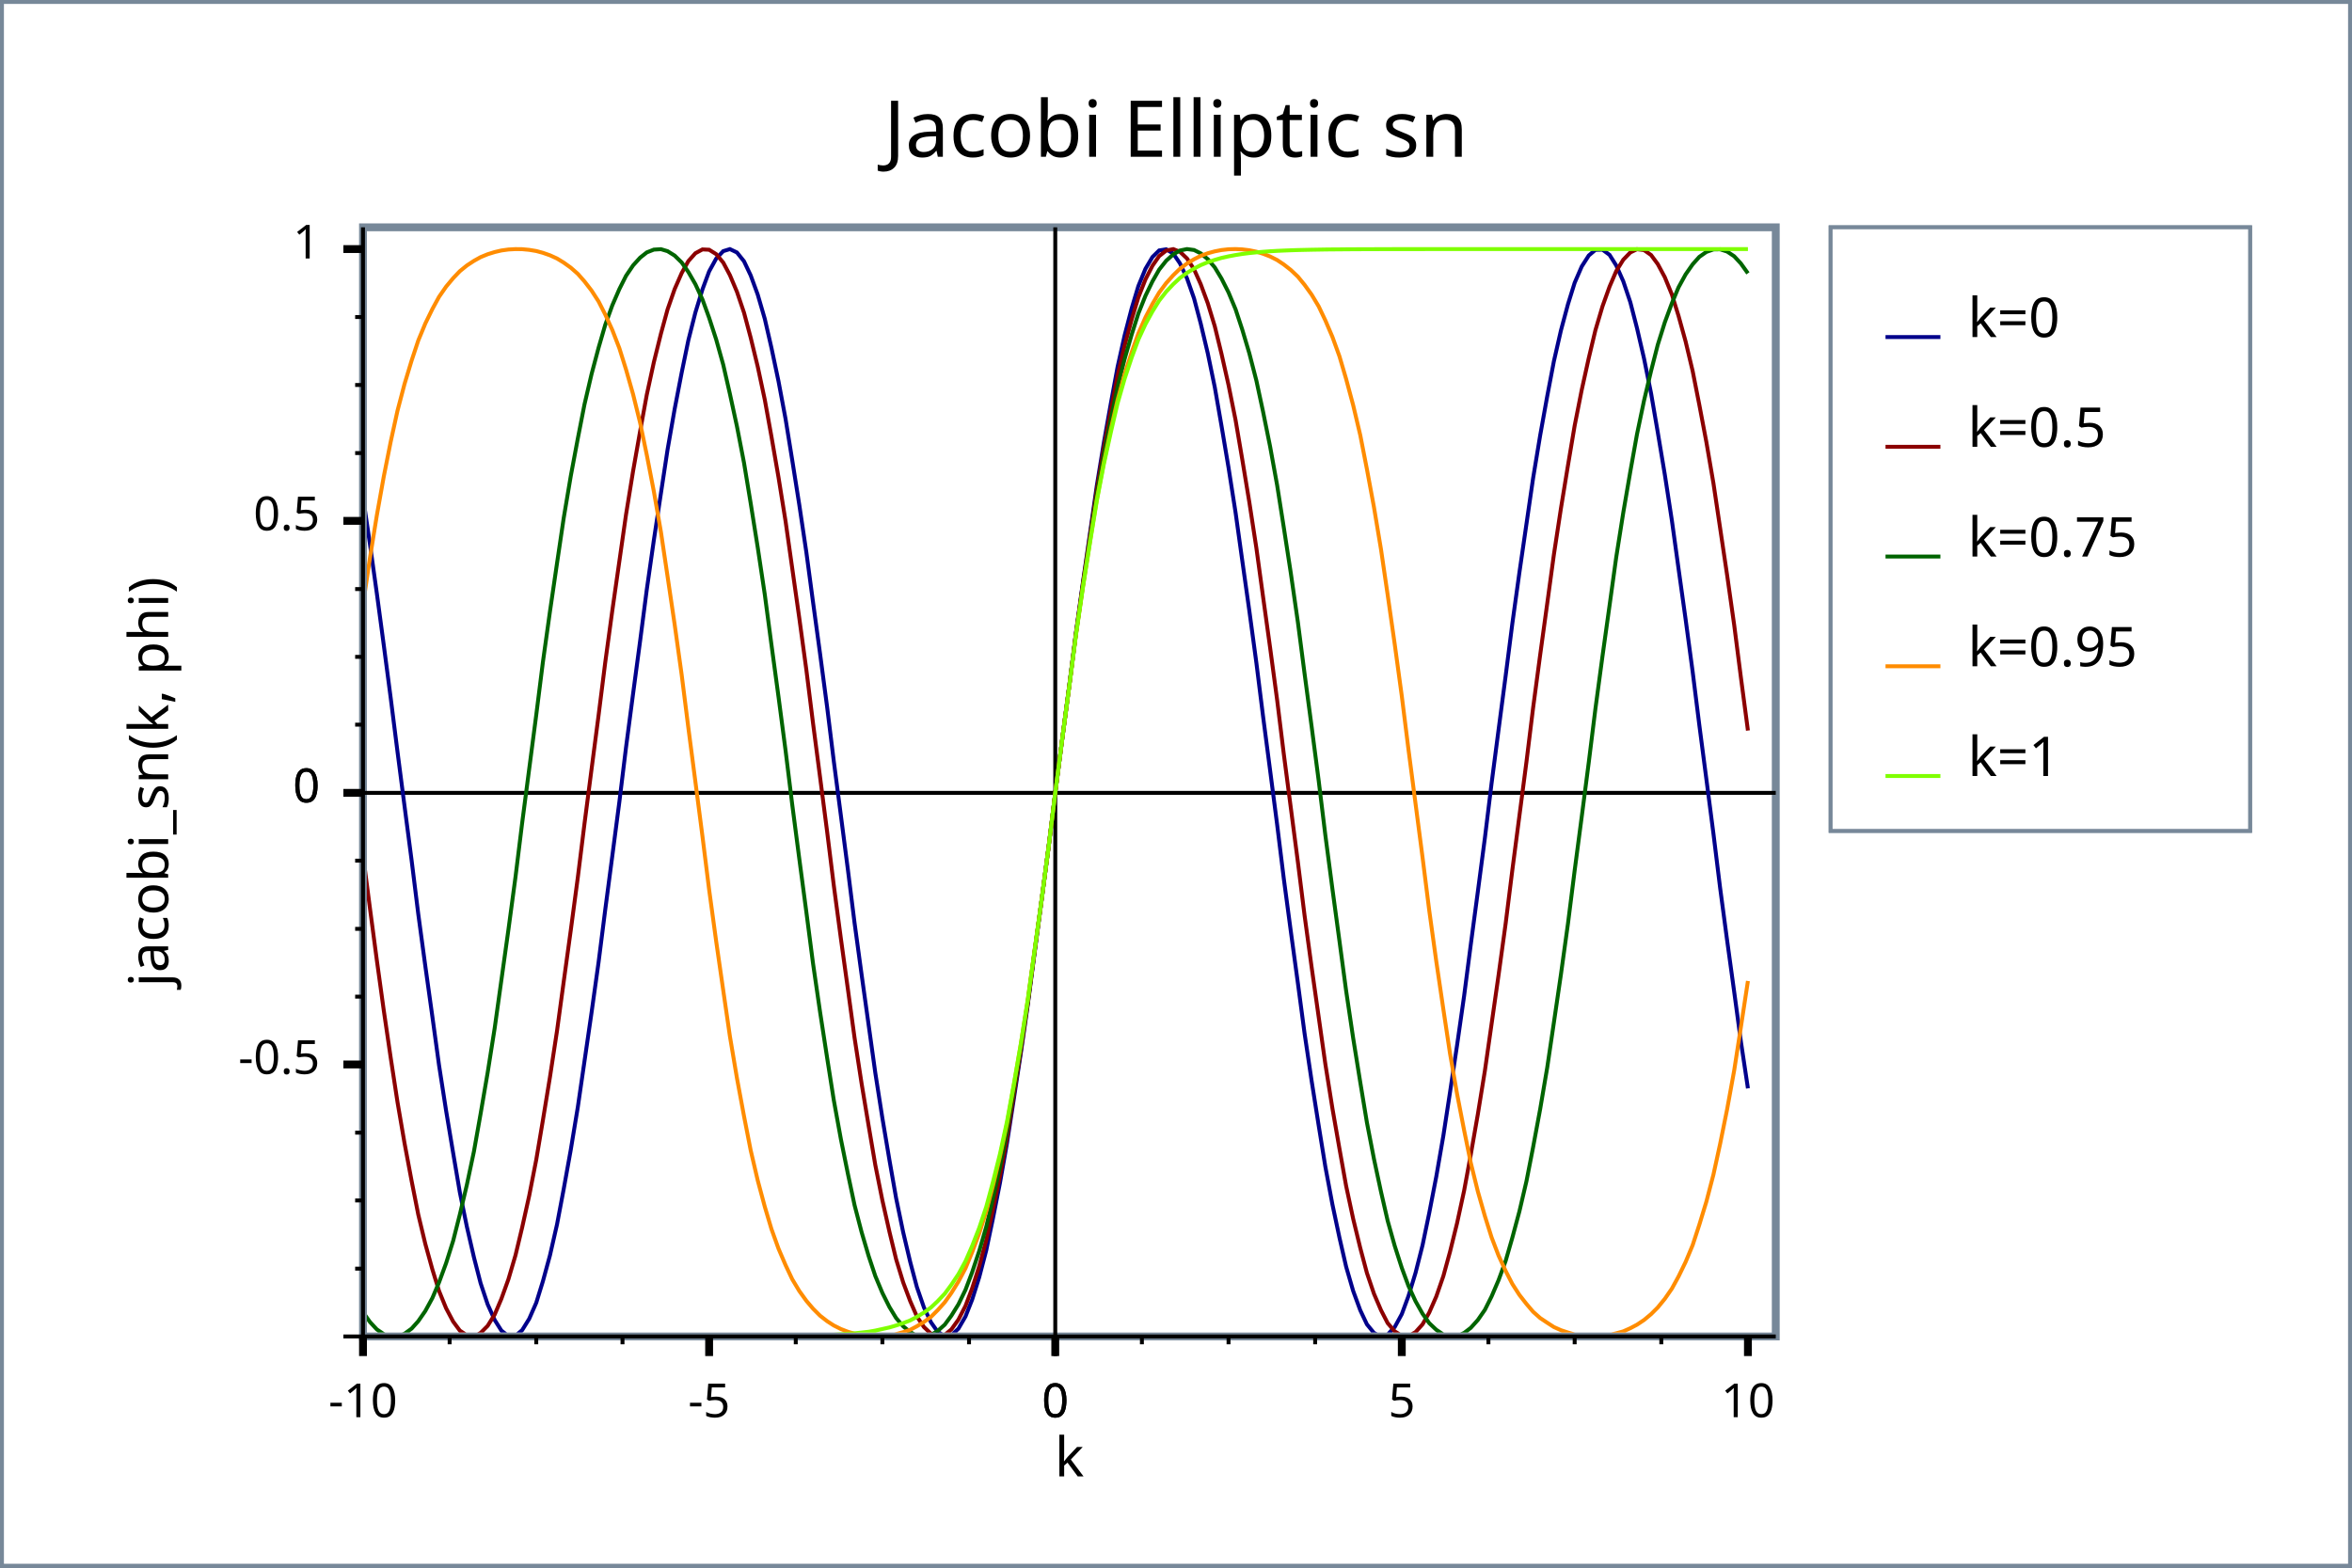
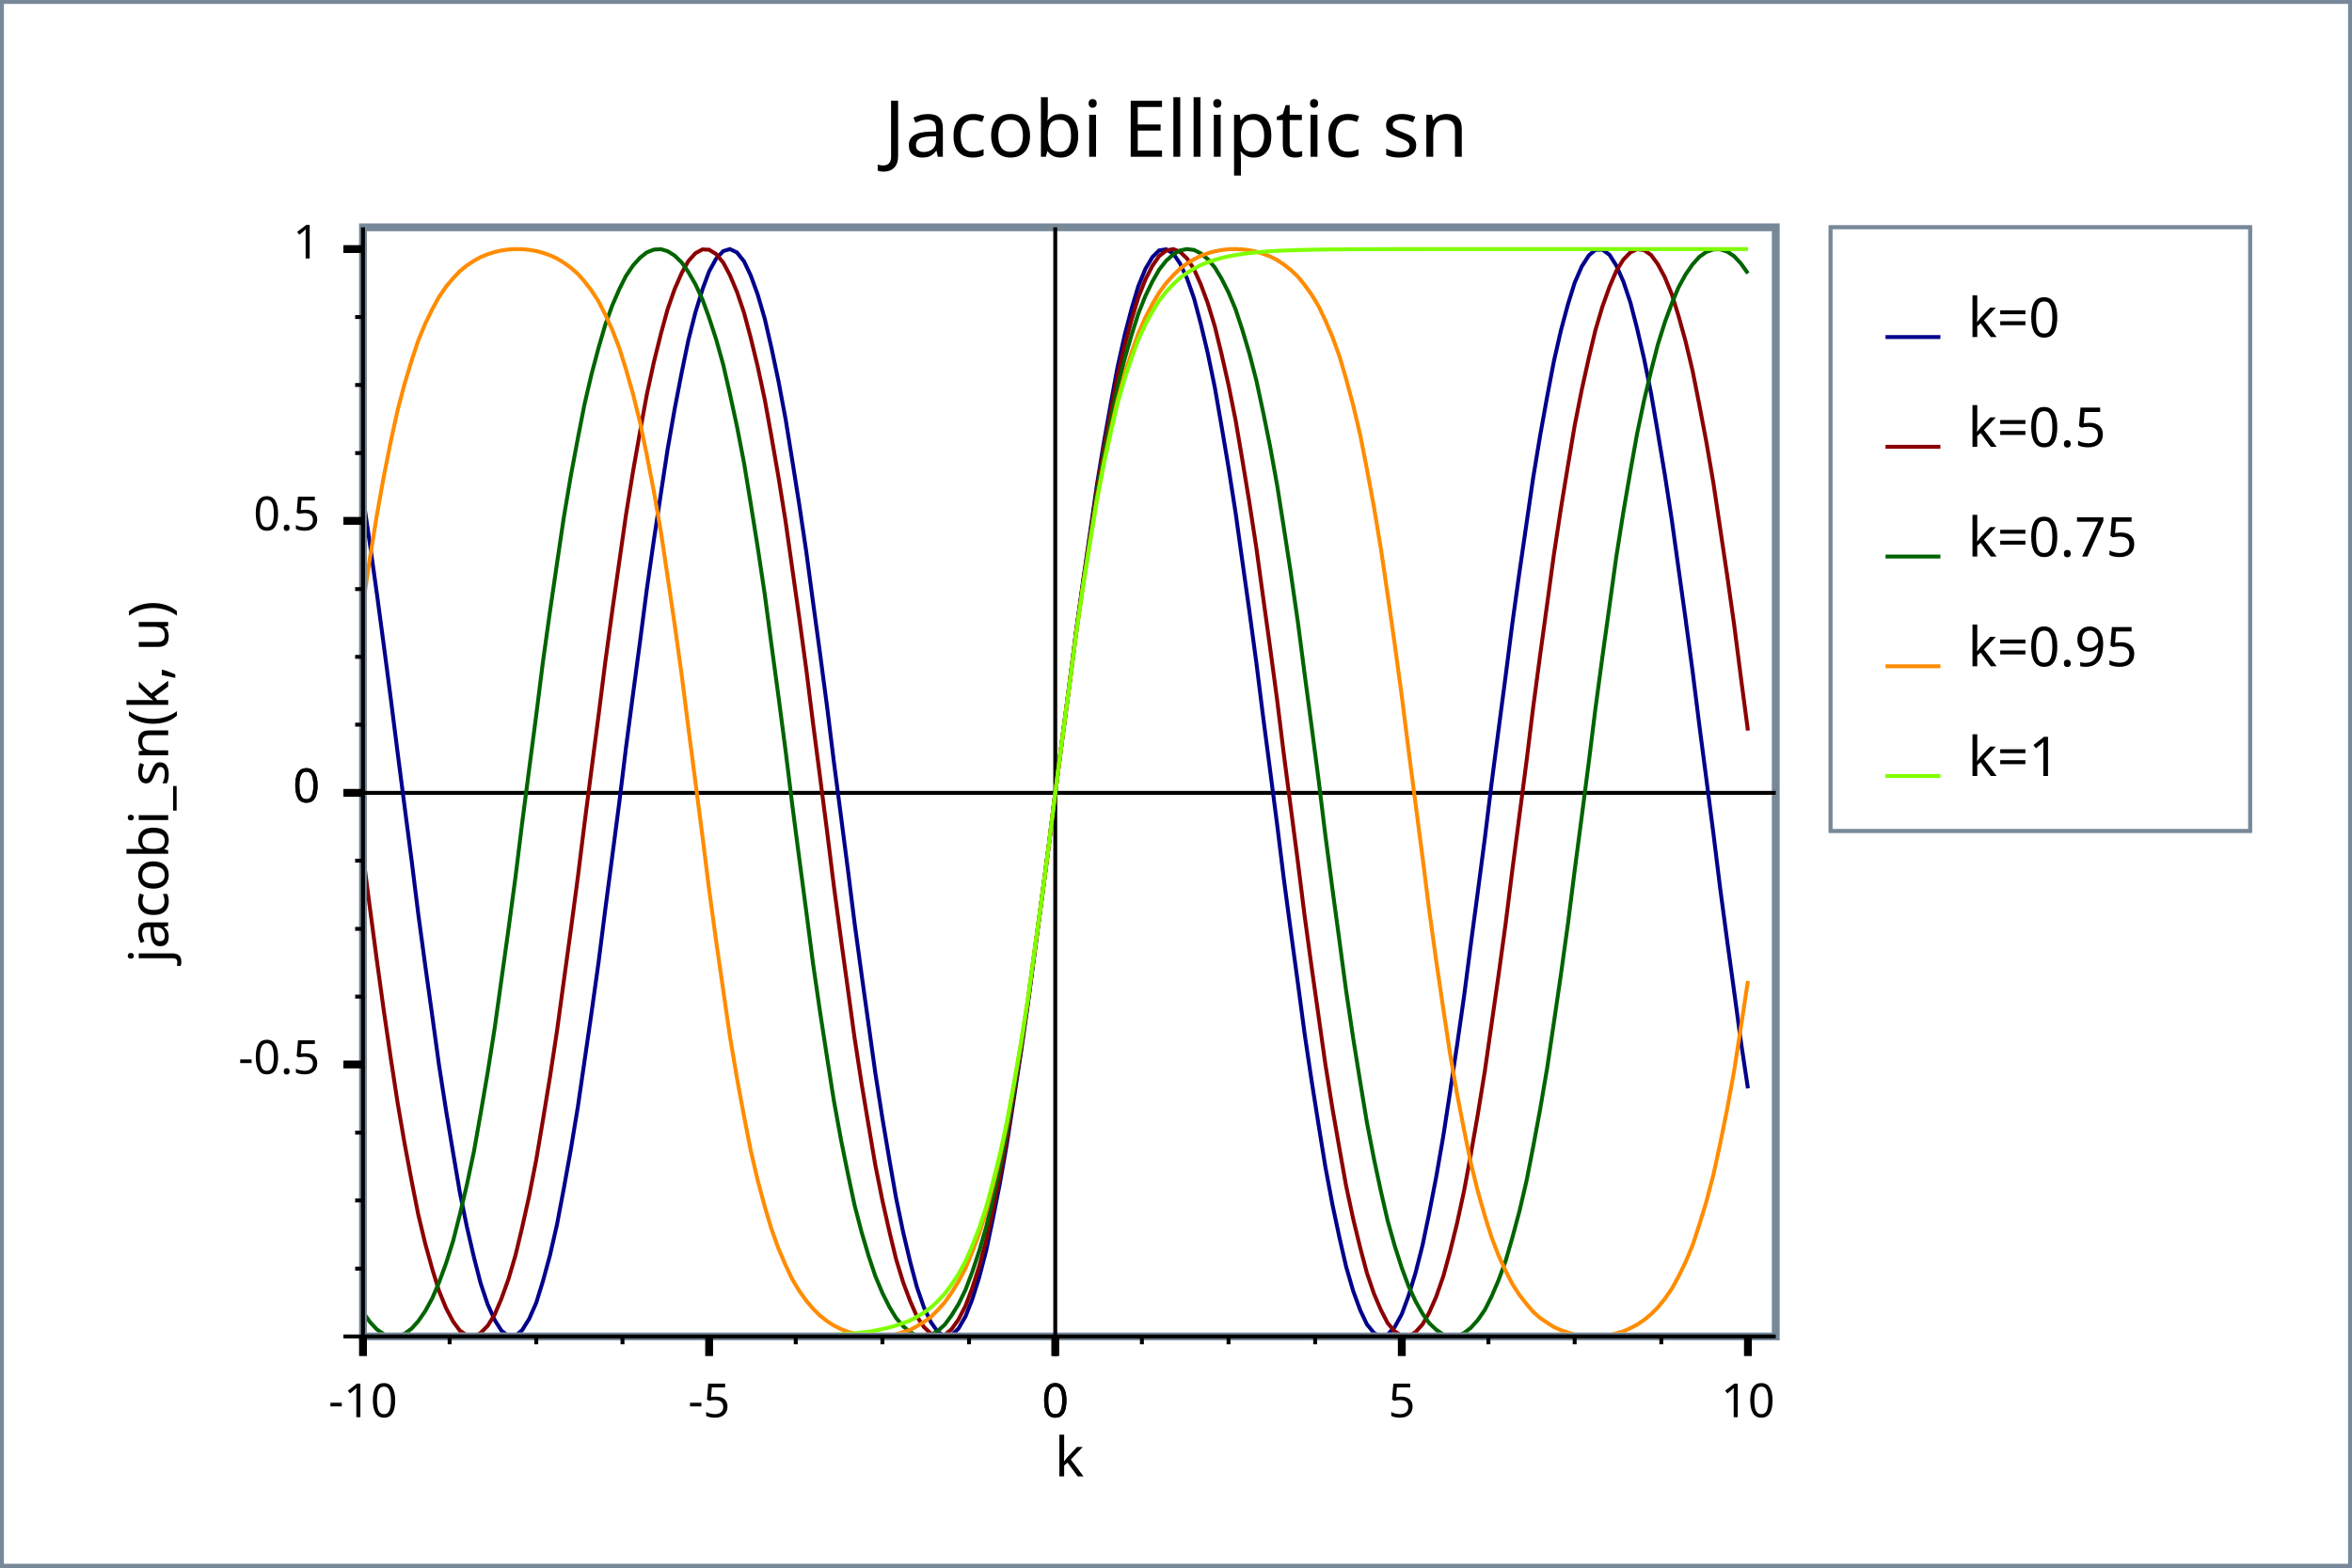
<svg xmlns="http://www.w3.org/2000/svg" width="600" height="400" version="1.1">
  <meta name="copyright" content="John Maddock" />
  <meta name="date" content="2008" />
  <clipPath id="plot_window">
    <rect x="93.6" y="59" width="358.4" height="281" />
  </clipPath>
  <g id="imageBackground" stroke="rgb(119,136,153)" fill="rgb(255,255,255)" stroke-width="2">
    <rect x="0" y="0" width="600" height="400" />
  </g>
  <g id="plotBackground" stroke="rgb(119,136,153)" fill="rgb(255,255,255)" stroke-width="2">
    <rect x="92.6" y="58" width="360.4" height="283" />
  </g>
  <g id="yMinorGrid" stroke="rgb(200,220,255)" stroke-width="0.5" />
  <g id="yMajorGrid" stroke="rgb(200,220,255)" stroke-width="1" />
  <g id="xMinorGrid" stroke="rgb(200,220,255)" stroke-width="0.5" />
  <g id="xMajorGrid" stroke="rgb(200,220,255)" stroke-width="1" />
  <g id="yAxis" stroke="rgb(0,0,0)" stroke-width="1">
    <line x1="269.2" y1="58" x2="269.2" y2="346" />
    <line x1="92.6" y1="58" x2="92.6" y2="341" />
  </g>
  <g id="xAxis" stroke="rgb(0,0,0)" stroke-width="1">
    <line x1="87.6" y1="202.3" x2="453" y2="202.3" />
    <line x1="87.6" y1="341" x2="453" y2="341" />
  </g>
  <g id="yMinorTicks" stroke="rgb(0,0,0)" stroke-width="1">
    <path d="M90.6,184.9 L92.6,184.9 M90.6,167.6 L92.6,167.6 M90.6,150.3 L92.6,150.3 M90.6,115.6 L92.6,115.6 M90.6,98.23 L92.6,98.23 M90.6,80.89 L92.6,80.89 M90.6,202.3 L92.6,202.3 M90.6,219.6 L92.6,219.6 M90.6,237 L92.6,237 M90.6,254.3 L92.6,254.3 M90.6,271.6 L92.6,271.6 M90.6,289 L92.6,289 M90.6,306.3 L92.6,306.3 M90.6,323.7 L92.6,323.7 " fill="none" />
  </g>
  <g id="xMinorTicks" stroke="rgb(0,0,0)" stroke-width="1">
    <path d="M291.3,341 L291.3,343 M313.4,341 L313.4,343 M335.5,341 L335.5,343 M379.7,341 L379.7,343 M401.7,341 L401.7,343 M423.8,341 L423.8,343 M247.2,341 L247.2,343 M225.1,341 L225.1,343 M203,341 L203,343 M158.8,341 L158.8,343 M136.8,341 L136.8,343 M114.7,341 L114.7,343 " fill="none" />
  </g>
  <g id="yMajorTicks" stroke="rgb(0,0,0)" stroke-width="2">
    <path d="M87.6,202.3 L92.6,202.3 M87.6,132.9 L92.6,132.9 M87.6,63.55 L92.6,63.55 M87.6,202.3 L92.6,202.3 M87.6,271.6 L92.6,271.6 " fill="none" />
  </g>
  <g id="xMajorTicks" stroke="rgb(0,0,0)" stroke-width="2">
    <path d="M269.2,341 L269.2,346 M357.6,341 L357.6,346 M445.9,341 L445.9,346 M269.2,341 L269.2,346 M180.9,341 L180.9,346 M92.6,341 L92.6,346 " fill="none" />
  </g>
  <g id="xTicksValues">
    <text x="269.2" y="361.6" text-anchor="middle" font-size="12" font-family="Verdana">0</text>
    <text x="357.6" y="361.6" text-anchor="middle" font-size="12" font-family="Verdana">5</text>
    <text x="445.9" y="361.6" text-anchor="middle" font-size="12" font-family="Verdana">10</text>
    <text x="269.2" y="361.6" text-anchor="middle" font-size="12" font-family="Verdana">0</text>
    <text x="180.9" y="361.6" text-anchor="middle" font-size="12" font-family="Verdana">-5</text>
    <text x="92.6" y="361.6" text-anchor="middle" font-size="12" font-family="Verdana">-10</text>
  </g>
  <g id="yTicksValues">
    <text x="81.6" y="204.7" text-anchor="end" font-size="12" font-family="Verdana">0</text>
    <text x="81.6" y="135.3" text-anchor="end" font-size="12" font-family="Verdana">0.5</text>
    <text x="81.6" y="65.95" text-anchor="end" font-size="12" font-family="Verdana">1</text>
    <text x="81.6" y="204.7" text-anchor="end" font-size="12" font-family="Verdana">0</text>
    <text x="81.6" y="274" text-anchor="end" font-size="12" font-family="Verdana">-0.5</text>
  </g>
  <g id="yLabel">
-     <text x="42.9" y="199.5" text-anchor="middle" transform="rotate(-90 42.9 199.5 )" font-size="14" font-family="Verdana">jacobi_sn(k, phi)</text>
+     <text x="42.9" y="199.5" text-anchor="middle" transform="rotate(-90 42.9 199.5 )" font-size="14" font-family="Verdana">jacobi_sn(k, u)</text>
  </g>
  <g id="xLabel">
    <text x="272.8" y="376.7" text-anchor="middle" font-size="14" font-family="Verdana">k</text>
  </g>
  <g id="plotLines" stroke-width="2">
    <g clip-path="url(#plot_window)" stroke="rgb(0,0,139)" stroke-width="1">
      <path d="M92.6,126.8 L94.37,138.8 L96.13,151.4 L97.9,164.6 L99.67,178.1 L101.4,191.8 L103.2,205.7 L105,219.5 L106.7,233.2 L108.5,246.5 L110.3,259.4 L112,271.8 L113.8,283.4 L115.6,294.2 L117.3,304.2 L119.1,313 L120.9,320.8 L122.6,327.4 L124.4,332.8 L126.2,336.8 L127.9,339.5 L129.7,340.9 L131.5,340.8 L133.2,339.4 L135,336.5 L136.8,332.4 L138.5,326.9 L140.3,320.3 L142.1,312.4 L143.8,303.4 L145.6,293.4 L147.4,282.5 L149.1,270.8 L150.9,258.4 L152.7,245.5 L154.4,232.1 L156.2,218.4 L158,204.6 L159.7,190.7 L161.5,177 L163.3,163.5 L165,150.4 L166.8,137.8 L168.6,125.9 L170.3,114.7 L172.1,104.4 L173.9,95.07 L175.6,86.82 L177.4,79.72 L179.2,73.84 L180.9,69.25 L182.7,65.98 L184.5,64.08 L186.2,63.56 L188,64.42 L189.8,66.67 L191.5,70.26 L193.3,75.18 L195.1,81.36 L196.8,88.76 L198.6,97.29 L200.4,106.9 L202.1,117.4 L203.9,128.8 L205.7,140.9 L207.4,153.6 L209.2,166.8 L211,180.4 L212.7,194.2 L214.5,208 L216.3,221.9 L218,235.5 L219.8,248.7 L221.6,261.6 L223.3,273.8 L225.1,285.3 L226.9,296 L228.6,305.7 L230.4,314.4 L232.2,322 L233.9,328.4 L235.7,333.6 L237.5,337.4 L239.2,339.8 L241,340.9 L242.7,340.7 L244.5,339 L246.3,335.9 L248,331.6 L249.8,325.9 L251.6,319 L253.3,310.9 L255.1,301.8 L256.9,291.6 L258.6,280.6 L260.4,268.8 L262.2,256.3 L263.9,243.3 L265.7,229.8 L267.5,216.1 L269.2,202.3 L271,188.4 L272.8,174.7 L274.5,161.3 L276.3,148.3 L278.1,135.8 L279.8,123.9 L281.6,112.9 L283.4,102.8 L285.1,93.61 L286.9,85.54 L288.7,78.64 L290.4,72.98 L292.2,68.6 L294,65.57 L295.7,63.9 L297.5,63.61 L299.3,64.71 L301,67.18 L302.8,71 L304.6,76.13 L306.3,82.53 L308.1,90.12 L309.9,98.83 L311.6,108.6 L313.4,119.3 L315.2,130.8 L316.9,143 L318.7,155.8 L320.5,169.1 L322.2,182.7 L324,196.5 L325.8,210.4 L327.5,224.2 L329.3,237.7 L331.1,250.9 L332.8,263.7 L334.6,275.8 L336.4,287.2 L338.1,297.7 L339.9,307.3 L341.7,315.8 L343.4,323.2 L345.2,329.4 L347,334.3 L348.7,337.9 L350.5,340.1 L352.3,341 L354,340.5 L355.8,338.6 L357.6,335.3 L359.3,330.7 L361.1,324.8 L362.9,317.7 L364.6,309.5 L366.4,300.2 L368.2,289.8 L369.9,278.7 L371.7,266.7 L373.5,254.1 L375.2,241 L377,227.5 L378.8,213.8 L380.5,199.9 L382.3,186.1 L384.1,172.4 L385.8,159.1 L387.6,146.1 L389.4,133.7 L391.1,122 L392.9,111.1 L394.7,101.1 L396.4,92.17 L398.2,84.3 L400,77.6 L401.7,72.15 L403.5,68 L405.3,65.19 L407,63.75 L408.8,63.7 L410.6,65.03 L412.3,67.73 L414.1,71.77 L415.9,77.12 L417.6,83.72 L419.4,91.5 L421.2,100.4 L422.9,110.3 L424.7,121.1 L426.5,132.8 L428.2,145.1 L430,158 L431.8,171.4 L433.5,185 L435.3,198.8 L437.1,212.7 L438.8,226.5 L440.6,240 L442.4,253.1 L444.1,265.7 L445.9,277.7 " fill="none" />
    </g>
    <g clip-path="url(#plot_window)" stroke="rgb(139,0,0)" stroke-width="1">
      <path d="M92.6,218.1 L94.37,231.7 L96.13,245 L97.9,257.8 L99.67,269.9 L101.4,281.2 L103.2,291.7 L105,301.3 L106.7,309.9 L108.5,317.4 L110.3,323.9 L112,329.4 L113.8,333.8 L115.6,337.2 L117.3,339.5 L119.1,340.7 L120.9,341 L122.6,340.1 L124.4,338.3 L126.2,335.4 L127.9,331.4 L129.7,326.4 L131.5,320.3 L133.2,313.2 L135,305.1 L136.8,295.9 L138.5,285.8 L140.3,274.8 L142.1,263 L143.8,250.5 L145.6,237.4 L147.4,223.9 L149.1,210.2 L150.9,196.3 L152.7,182.5 L154.4,169 L156.2,155.8 L158,143.2 L159.7,131.3 L161.5,120.2 L163.3,110 L165,100.7 L166.8,92.42 L168.6,85.16 L170.3,78.94 L172.1,73.78 L173.9,69.67 L175.6,66.62 L177.4,64.61 L179.2,63.64 L180.9,63.72 L182.7,64.84 L184.5,67 L186.2,70.2 L188,74.46 L189.8,79.78 L191.5,86.15 L193.3,93.56 L195.1,102 L196.8,111.4 L198.6,121.8 L200.4,133 L202.1,145 L203.9,157.7 L205.7,170.9 L207.4,184.5 L209.2,198.3 L211,212.2 L212.7,225.9 L214.5,239.4 L216.3,252.4 L218,264.8 L219.8,276.5 L221.6,287.3 L223.3,297.3 L225.1,306.3 L226.9,314.3 L228.6,321.3 L230.4,327.2 L232.2,332 L233.9,335.9 L235.7,338.6 L237.5,340.3 L239.2,341 L241,340.6 L242.7,339.2 L244.5,336.7 L246.3,333.2 L248,328.7 L249.8,323.1 L251.6,316.4 L253.3,308.7 L255.1,300 L256.9,290.3 L258.6,279.6 L260.4,268.2 L262.2,256 L263.9,243.1 L265.7,229.8 L267.5,216.1 L269.2,202.3 L271,188.4 L272.8,174.8 L274.5,161.4 L276.3,148.6 L278.1,136.4 L279.8,124.9 L281.6,114.3 L283.4,104.6 L285.1,95.86 L286.9,88.15 L288.7,81.49 L290.4,75.87 L292.2,71.31 L294,67.8 L295.7,65.35 L297.5,63.93 L299.3,63.56 L301,64.23 L302.8,65.94 L304.6,68.7 L306.3,72.5 L308.1,77.36 L309.9,83.28 L311.6,90.25 L313.4,98.24 L315.2,107.2 L316.9,117.2 L318.7,128.1 L320.5,139.8 L322.2,152.2 L324,165.2 L325.8,178.6 L327.5,192.4 L329.3,206.2 L331.1,220 L332.8,233.6 L334.6,246.8 L336.4,259.5 L338.1,271.5 L339.9,282.8 L341.7,293.1 L343.4,302.6 L345.2,311 L347,318.4 L348.7,324.8 L350.5,330.1 L352.3,334.3 L354,337.6 L355.8,339.7 L357.6,340.8 L359.3,340.9 L361.1,339.9 L362.9,337.9 L364.6,334.9 L366.4,330.8 L368.2,325.6 L369.9,319.4 L371.7,312.1 L373.5,303.8 L375.2,294.6 L377,284.3 L378.8,273.2 L380.5,261.3 L382.3,248.7 L384.1,235.6 L385.8,222 L387.6,208.2 L389.4,194.4 L391.1,180.6 L392.9,167.1 L394.7,154 L396.4,141.5 L398.2,129.7 L400,118.7 L401.7,108.6 L403.5,99.49 L405.3,91.34 L407,84.23 L408.8,78.16 L410.6,73.14 L412.3,69.18 L414.1,66.27 L415.9,64.41 L417.6,63.59 L419.4,63.81 L421.2,65.08 L422.9,67.38 L424.7,70.74 L426.5,75.14 L428.2,80.61 L430,87.12 L431.8,94.68 L433.5,103.3 L435.3,112.8 L437.1,123.3 L438.8,134.7 L440.6,146.8 L442.4,159.5 L444.1,172.8 L445.9,186.4 " fill="none" />
    </g>
    <g clip-path="url(#plot_window)" stroke="rgb(0,100,0)" stroke-width="1">
      <path d="M92.6,334.8 L94.37,337.3 L96.13,339.2 L97.9,340.4 L99.67,340.9 L101.4,340.9 L103.2,340.3 L105,339 L106.7,337.1 L108.5,334.5 L110.3,331.2 L112,327.2 L113.8,322.3 L115.6,316.6 L117.3,309.9 L119.1,302.3 L120.9,293.8 L122.6,284.2 L124.4,273.7 L126.2,262.3 L127.9,250.1 L129.7,237.2 L131.5,223.8 L133.2,210 L135,196.2 L136.8,182.4 L138.5,168.9 L140.3,156 L142.1,143.7 L143.8,132.2 L145.6,121.5 L147.4,111.9 L149.1,103.2 L150.9,95.48 L152.7,88.72 L154.4,82.88 L156.2,77.91 L158,73.76 L159.7,70.38 L161.5,67.72 L163.3,65.74 L165,64.4 L166.8,63.69 L168.6,63.58 L170.3,64.09 L172.1,65.21 L173.9,66.97 L175.6,69.4 L177.4,72.53 L179.2,76.41 L180.9,81.09 L182.7,86.63 L184.5,93.07 L186.2,100.5 L188,108.8 L189.8,118.1 L191.5,128.4 L193.3,139.7 L195.1,151.7 L196.8,164.5 L198.6,177.8 L200.4,191.5 L202.1,205.3 L203.9,219.1 L205.7,232.7 L207.4,245.8 L209.2,258.2 L211,269.9 L212.7,280.7 L214.5,290.6 L216.3,299.5 L218,307.5 L219.8,314.4 L221.6,320.5 L223.3,325.6 L225.1,329.9 L226.9,333.5 L228.6,336.3 L230.4,338.4 L232.2,339.9 L233.9,340.8 L235.7,341 L237.5,340.6 L239.2,339.6 L241,338 L242.7,335.7 L244.5,332.8 L246.3,329.1 L248,324.6 L249.8,319.2 L251.6,313 L253.3,305.8 L255.1,297.7 L256.9,288.5 L258.6,278.4 L260.4,267.4 L262.2,255.6 L263.9,242.9 L265.7,229.7 L267.5,216.1 L269.2,202.3 L271,188.4 L272.8,174.8 L274.5,161.6 L276.3,149 L278.1,137.1 L279.8,126.1 L281.6,116 L283.4,106.9 L285.1,98.75 L286.9,91.57 L288.7,85.34 L290.4,79.99 L292.2,75.49 L294,71.78 L295.7,68.8 L297.5,66.53 L299.3,64.91 L301,63.92 L302.8,63.55 L304.6,63.79 L306.3,64.64 L308.1,66.12 L309.9,68.24 L311.6,71.06 L313.4,74.61 L315.2,78.93 L316.9,84.09 L318.7,90.13 L320.5,97.09 L322.2,105 L324,113.9 L325.8,123.8 L327.5,134.6 L329.3,146.3 L331.1,158.8 L332.8,171.9 L334.6,185.4 L336.4,199.2 L338.1,213.1 L339.9,226.8 L341.7,240.1 L343.4,252.8 L345.2,264.9 L347,276.1 L348.7,286.4 L350.5,295.7 L352.3,304.1 L354,311.5 L355.8,317.9 L357.6,323.5 L359.3,328.1 L361.1,332 L362.9,335.2 L364.6,337.6 L366.4,339.3 L368.2,340.5 L369.9,341 L371.7,340.9 L373.5,340.1 L375.2,338.8 L377,336.8 L378.8,334.2 L380.5,330.8 L382.3,326.6 L384.1,321.7 L385.8,315.8 L387.6,309.1 L389.4,301.4 L391.1,292.7 L392.9,283 L394.7,272.4 L396.4,260.9 L398.2,248.6 L400,235.6 L401.7,222.1 L403.5,208.4 L405.3,194.5 L407,180.8 L408.8,167.4 L410.6,154.5 L412.3,142.2 L414.1,130.8 L415.9,120.3 L417.6,110.8 L419.4,102.2 L421.2,94.61 L422.9,87.97 L424.7,82.24 L426.5,77.37 L428.2,73.31 L430,70.02 L431.8,67.44 L433.5,65.54 L435.3,64.28 L437.1,63.64 L438.8,63.61 L440.6,64.19 L442.4,65.39 L444.1,67.23 L445.9,69.74 " fill="none" />
    </g>
    <g clip-path="url(#plot_window)" stroke="rgb(255,140,0)" stroke-width="1">
      <path d="M92.6,154.3 L94.37,142.4 L96.13,131.5 L97.9,121.6 L99.67,112.7 L101.4,104.8 L103.2,97.96 L105,92.01 L106.7,86.89 L108.5,82.54 L110.3,78.85 L112,75.74 L113.8,73.14 L115.6,70.98 L117.3,69.2 L119.1,67.74 L120.9,66.56 L122.6,65.61 L124.4,64.87 L126.2,64.31 L127.9,63.91 L129.7,63.66 L131.5,63.56 L133.2,63.58 L135,63.75 L136.8,64.05 L138.5,64.51 L140.3,65.14 L142.1,65.96 L143.8,67 L145.6,68.29 L147.4,69.87 L149.1,71.8 L150.9,74.13 L152.7,76.92 L154.4,80.25 L156.2,84.2 L158,88.85 L159.7,94.28 L161.5,100.6 L163.3,107.9 L165,116.1 L166.8,125.4 L168.6,135.7 L170.3,147.1 L172.1,159.3 L173.9,172.2 L175.6,185.7 L177.4,199.5 L179.2,213.4 L180.9,227 L182.7,240.2 L184.5,252.7 L186.2,264.4 L188,275.1 L189.8,284.8 L191.5,293.5 L193.3,301.2 L195.1,307.9 L196.8,313.6 L198.6,318.6 L200.4,322.8 L202.1,326.4 L203.9,329.4 L205.7,331.9 L207.4,333.9 L209.2,335.7 L211,337.1 L212.7,338.2 L214.5,339.1 L216.3,339.8 L218,340.3 L219.8,340.7 L221.6,340.9 L223.3,341 L225.1,340.9 L226.9,340.8 L228.6,340.4 L230.4,339.9 L232.2,339.3 L233.9,338.4 L235.7,337.3 L237.5,336 L239.2,334.3 L241,332.3 L242.7,329.9 L244.5,327 L246.3,323.6 L248,319.5 L249.8,314.7 L251.6,309.1 L253.3,302.6 L255.1,295.1 L256.9,286.7 L258.6,277.1 L260.4,266.6 L262.2,255.1 L263.9,242.7 L265.7,229.7 L267.5,216.1 L269.2,202.3 L271,188.4 L272.8,174.9 L274.5,161.8 L276.3,149.4 L278.1,137.9 L279.8,127.4 L281.6,117.9 L283.4,109.4 L285.1,102 L286.9,95.47 L288.7,89.87 L290.4,85.07 L292.2,80.99 L294,77.54 L295.7,74.65 L297.5,72.23 L299.3,70.23 L301,68.58 L302.8,67.24 L304.6,66.15 L306.3,65.29 L308.1,64.62 L309.9,64.13 L311.6,63.8 L313.4,63.6 L315.2,63.55 L316.9,63.63 L318.7,63.85 L320.5,64.22 L322.2,64.74 L324,65.44 L325.8,66.35 L327.5,67.48 L329.3,68.89 L331.1,70.6 L332.8,72.68 L334.6,75.18 L336.4,78.18 L338.1,81.75 L339.9,85.96 L341.7,90.92 L343.4,96.7 L345.2,103.4 L347,111 L348.7,119.7 L350.5,129.4 L352.3,140.2 L354,151.8 L355.8,164.4 L357.6,177.6 L359.3,191.2 L361.1,205 L362.9,218.8 L364.6,232.3 L366.4,245.3 L368.2,257.5 L369.9,268.8 L371.7,279.1 L373.5,288.4 L375.2,296.7 L377,304 L378.8,310.3 L380.5,315.7 L382.3,320.4 L384.1,324.3 L385.8,327.6 L387.6,330.4 L389.4,332.7 L391.1,334.7 L392.9,336.3 L394.7,337.5 L396.4,338.6 L398.2,339.4 L400,340 L401.7,340.5 L403.5,340.8 L405.3,341 L407,341 L408.8,340.9 L410.6,340.6 L412.3,340.2 L414.1,339.7 L415.9,338.9 L417.6,338 L419.4,336.8 L421.2,335.3 L422.9,333.6 L424.7,331.4 L426.5,328.8 L428.2,325.7 L430,322 L431.8,317.7 L433.5,312.5 L435.3,306.6 L437.1,299.7 L438.8,291.9 L440.6,283 L442.4,273.1 L444.1,262.1 L445.9,250.3 " fill="none" />
    </g>
    <g clip-path="url(#plot_window)" stroke="rgb(127,255,0)" stroke-width="1">
      <path d="M92.6,341 L94.37,341 L96.13,341 L97.9,341 L99.67,341 L101.4,341 L103.2,341 L105,341 L106.7,341 L108.5,341 L110.3,341 L112,341 L113.8,341 L115.6,341 L117.3,341 L119.1,341 L120.9,341 L122.6,341 L124.4,341 L126.2,341 L127.9,341 L129.7,341 L131.5,341 L133.2,341 L135,341 L136.8,341 L138.5,341 L140.3,341 L142.1,341 L143.8,341 L145.6,341 L147.4,341 L149.1,341 L150.9,341 L152.7,341 L154.4,341 L156.2,341 L158,341 L159.7,341 L161.5,341 L163.3,341 L165,341 L166.8,341 L168.6,341 L170.3,341 L172.1,341 L173.9,341 L175.6,341 L177.4,341 L179.2,341 L180.9,341 L182.7,341 L184.5,341 L186.2,341 L188,341 L189.8,341 L191.5,341 L193.3,340.9 L195.1,340.9 L196.8,340.9 L198.6,340.9 L200.4,340.9 L202.1,340.9 L203.9,340.8 L205.7,340.8 L207.4,340.7 L209.2,340.7 L211,340.6 L212.7,340.5 L214.5,340.4 L216.3,340.3 L218,340.2 L219.8,340 L221.6,339.8 L223.3,339.5 L225.1,339.1 L226.9,338.7 L228.6,338.2 L230.4,337.6 L232.2,336.9 L233.9,336 L235.7,334.9 L237.5,333.6 L239.2,332 L241,330.1 L242.7,327.8 L244.5,325.1 L246.3,321.8 L248,317.9 L249.8,313.3 L251.6,307.9 L253.3,301.6 L255.1,294.4 L256.9,286.1 L258.6,276.8 L260.4,266.4 L262.2,255 L263.9,242.7 L265.7,229.7 L267.5,216.1 L269.2,202.3 L271,188.4 L272.8,174.9 L274.5,161.9 L276.3,149.6 L278.1,138.2 L279.8,127.8 L281.6,118.4 L283.4,110.2 L285.1,102.9 L286.9,96.62 L288.7,91.22 L290.4,86.63 L292.2,82.73 L294,79.45 L295.7,76.71 L297.5,74.42 L299.3,72.51 L301,70.93 L302.8,69.62 L304.6,68.54 L306.3,67.65 L308.1,66.91 L309.9,66.31 L311.6,65.81 L313.4,65.41 L315.2,65.07 L316.9,64.8 L318.7,64.57 L320.5,64.39 L322.2,64.24 L324,64.11 L325.8,64.01 L327.5,63.93 L329.3,63.86 L331.1,63.8 L332.8,63.76 L334.6,63.72 L336.4,63.69 L338.1,63.66 L339.9,63.64 L341.7,63.63 L343.4,63.61 L345.2,63.6 L347,63.59 L348.7,63.58 L350.5,63.58 L352.3,63.57 L354,63.57 L355.8,63.56 L357.6,63.56 L359.3,63.56 L361.1,63.56 L362.9,63.56 L364.6,63.55 L366.4,63.55 L368.2,63.55 L369.9,63.55 L371.7,63.55 L373.5,63.55 L375.2,63.55 L377,63.55 L378.8,63.55 L380.5,63.55 L382.3,63.55 L384.1,63.55 L385.8,63.55 L387.6,63.55 L389.4,63.55 L391.1,63.55 L392.9,63.55 L394.7,63.55 L396.4,63.55 L398.2,63.55 L400,63.55 L401.7,63.55 L403.5,63.55 L405.3,63.55 L407,63.55 L408.8,63.55 L410.6,63.55 L412.3,63.55 L414.1,63.55 L415.9,63.55 L417.6,63.55 L419.4,63.55 L421.2,63.55 L422.9,63.55 L424.7,63.55 L426.5,63.55 L428.2,63.55 L430,63.55 L431.8,63.55 L433.5,63.55 L435.3,63.55 L437.1,63.55 L438.8,63.55 L440.6,63.55 L442.4,63.55 L444.1,63.55 L445.9,63.55 " fill="none" />
    </g>
  </g>
  <g id="plotPoints" clip-path="url(#plot_window)" />
  <g id="legendBackground" stroke="rgb(119,136,153)" fill="rgb(255,255,255)" stroke-width="1">
    <rect x="467" y="58" width="107" height="154" />
    <rect x="467" y="58" width="107" height="154" />
  </g>
  <g id="legendPoints">
    <g stroke="rgb(0,0,139)" fill="rgb(255,255,255)" stroke-width="1">
      <line x1="481" y1="86" x2="495" y2="86" />
    </g>
    <g stroke="rgb(139,0,0)" fill="rgb(255,255,255)" stroke-width="1">
      <line x1="481" y1="114" x2="495" y2="114" />
    </g>
    <g stroke="rgb(0,100,0)" fill="rgb(255,255,255)" stroke-width="1">
      <line x1="481" y1="142" x2="495" y2="142" />
    </g>
    <g stroke="rgb(255,140,0)" fill="rgb(255,255,255)" stroke-width="1">
      <line x1="481" y1="170" x2="495" y2="170" />
    </g>
    <g stroke="rgb(127,255,0)" fill="rgb(255,255,255)" stroke-width="1">
      <line x1="481" y1="198" x2="495" y2="198" />
    </g>
  </g>
  <g id="legendText">
    <text x="502" y="86" font-size="14" font-family="Verdana">k=0</text>
    <text x="502" y="114" font-size="14" font-family="Verdana">k=0.5</text>
    <text x="502" y="142" font-size="14" font-family="Verdana">k=0.75</text>
    <text x="502" y="170" font-size="14" font-family="Verdana">k=0.95</text>
    <text x="502" y="198" font-size="14" font-family="Verdana">k=1</text>
  </g>
  <g id="title">
    <text x="300" y="40" text-anchor="middle" font-size="20" font-family="Verdana">Jacobi Elliptic sn</text>
  </g>
  <g id="plotXValues" />
  <g id="plotYValues" />
</svg>
